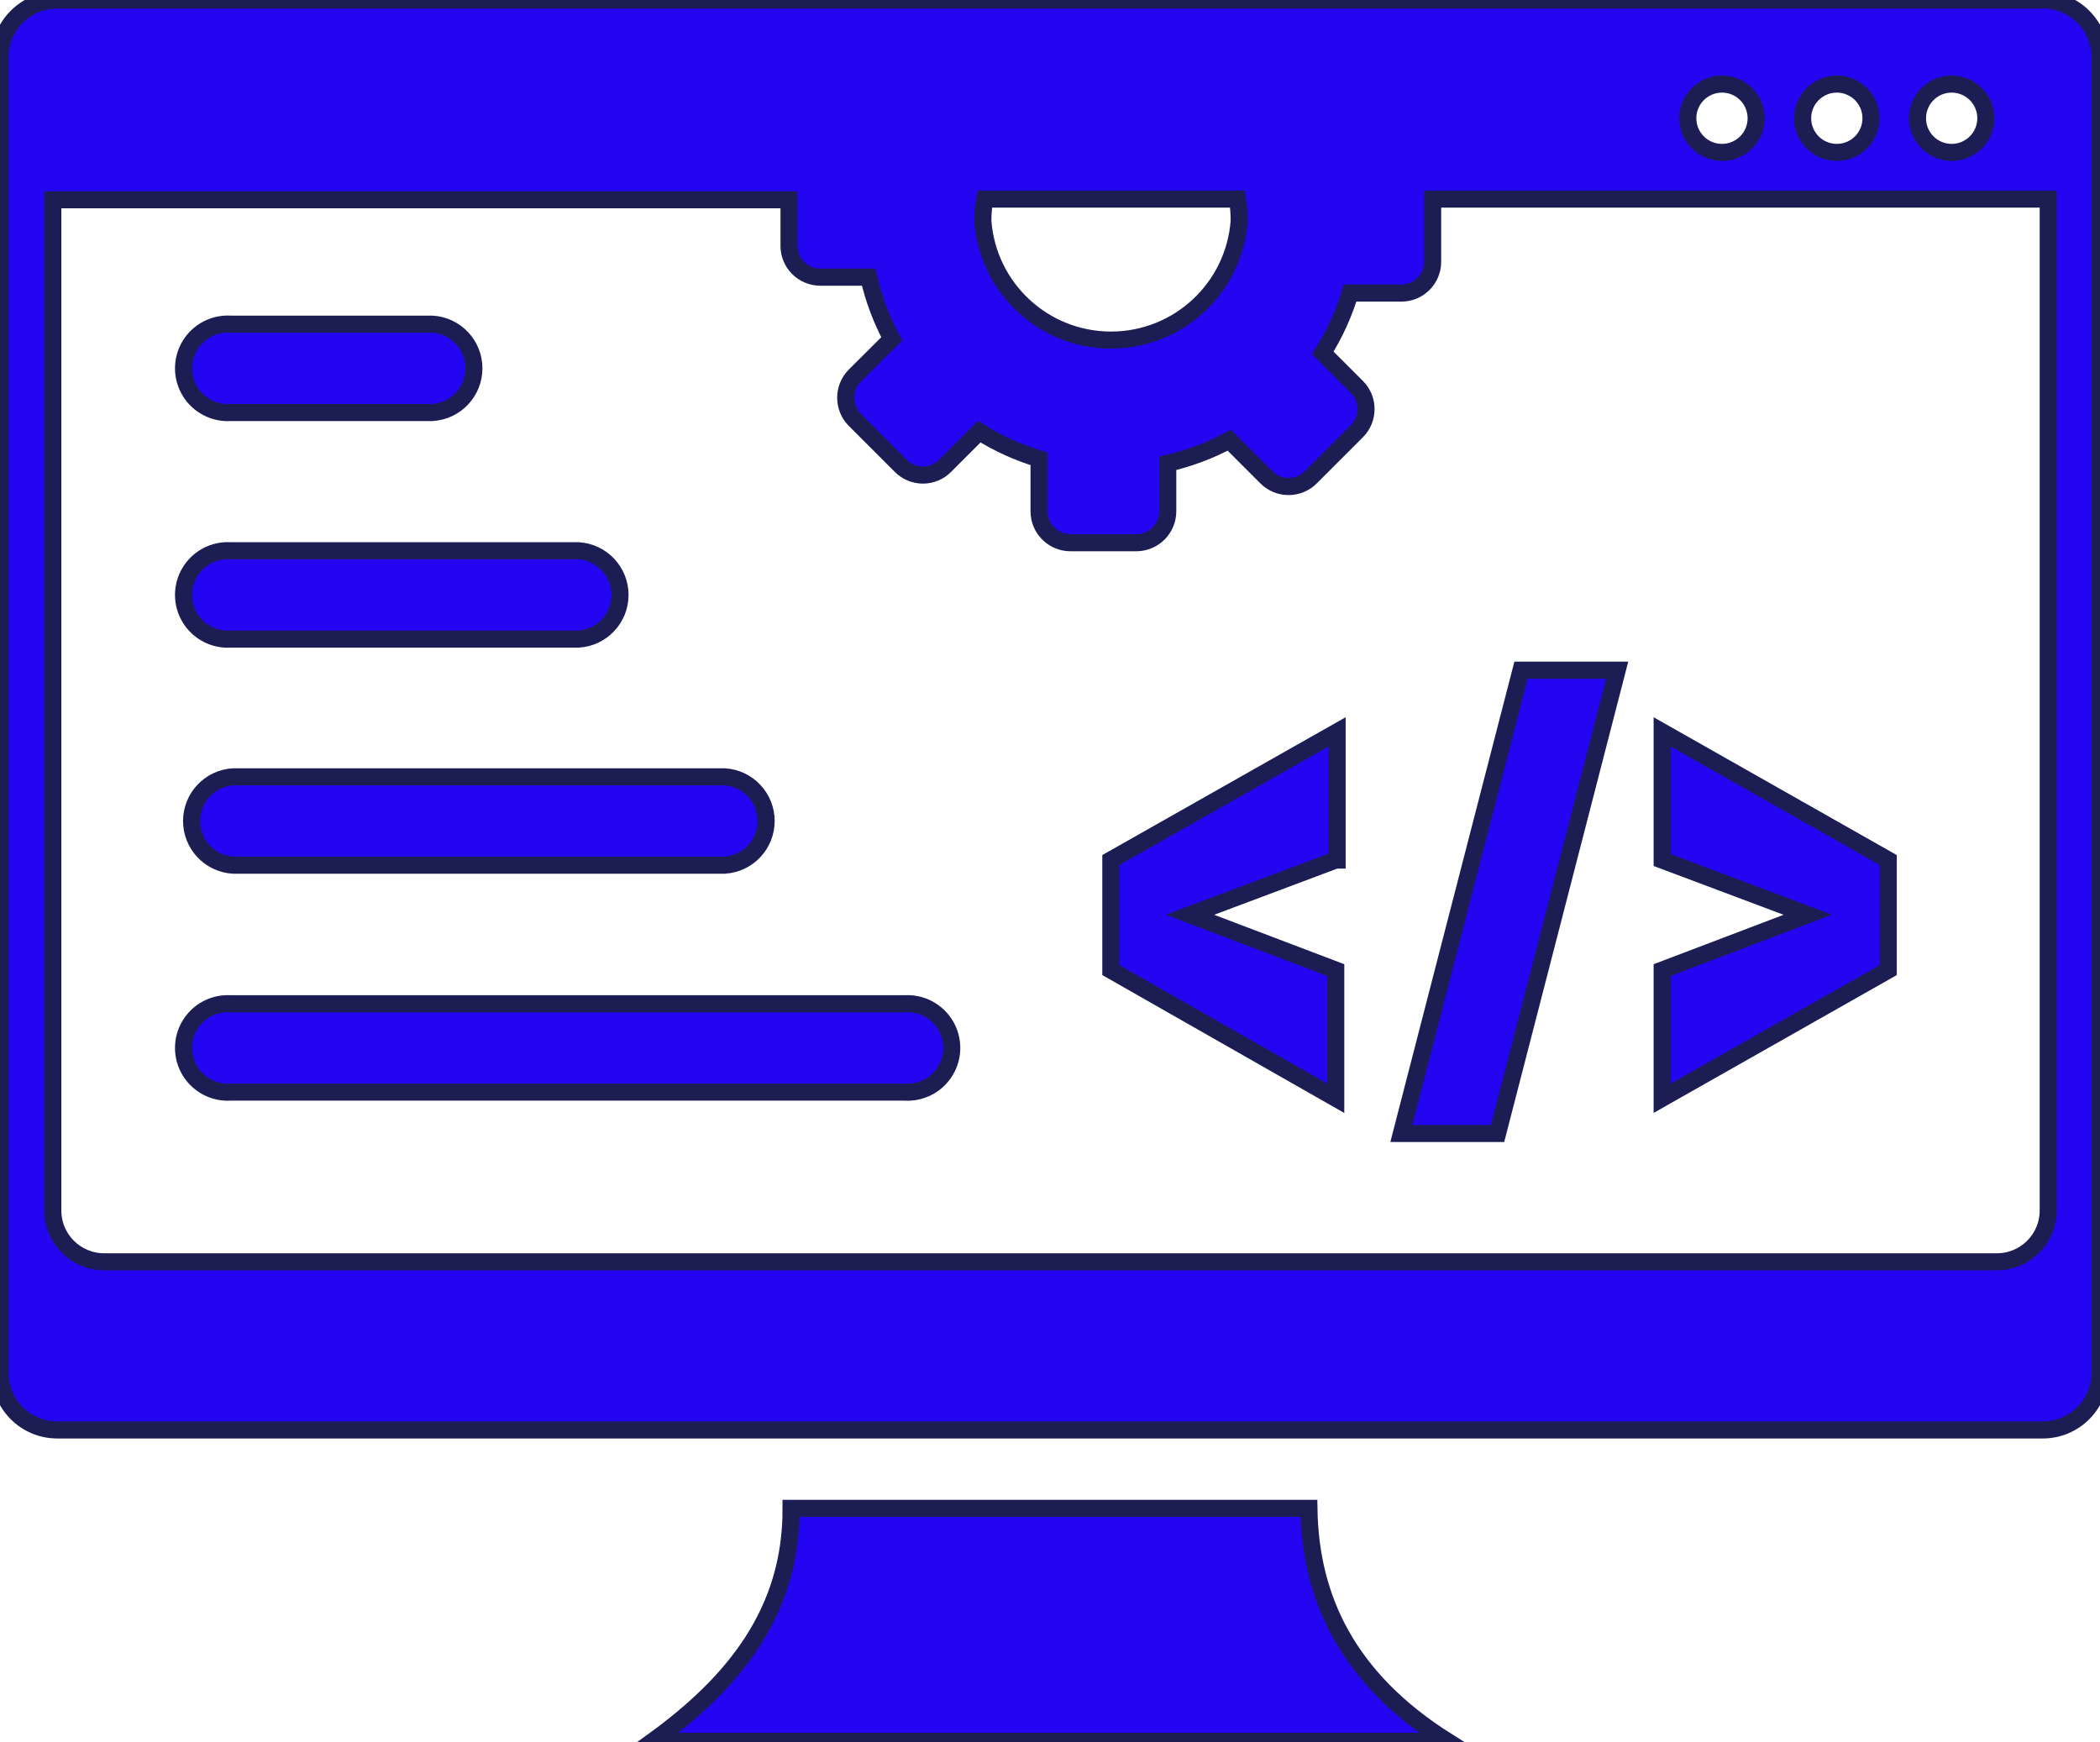
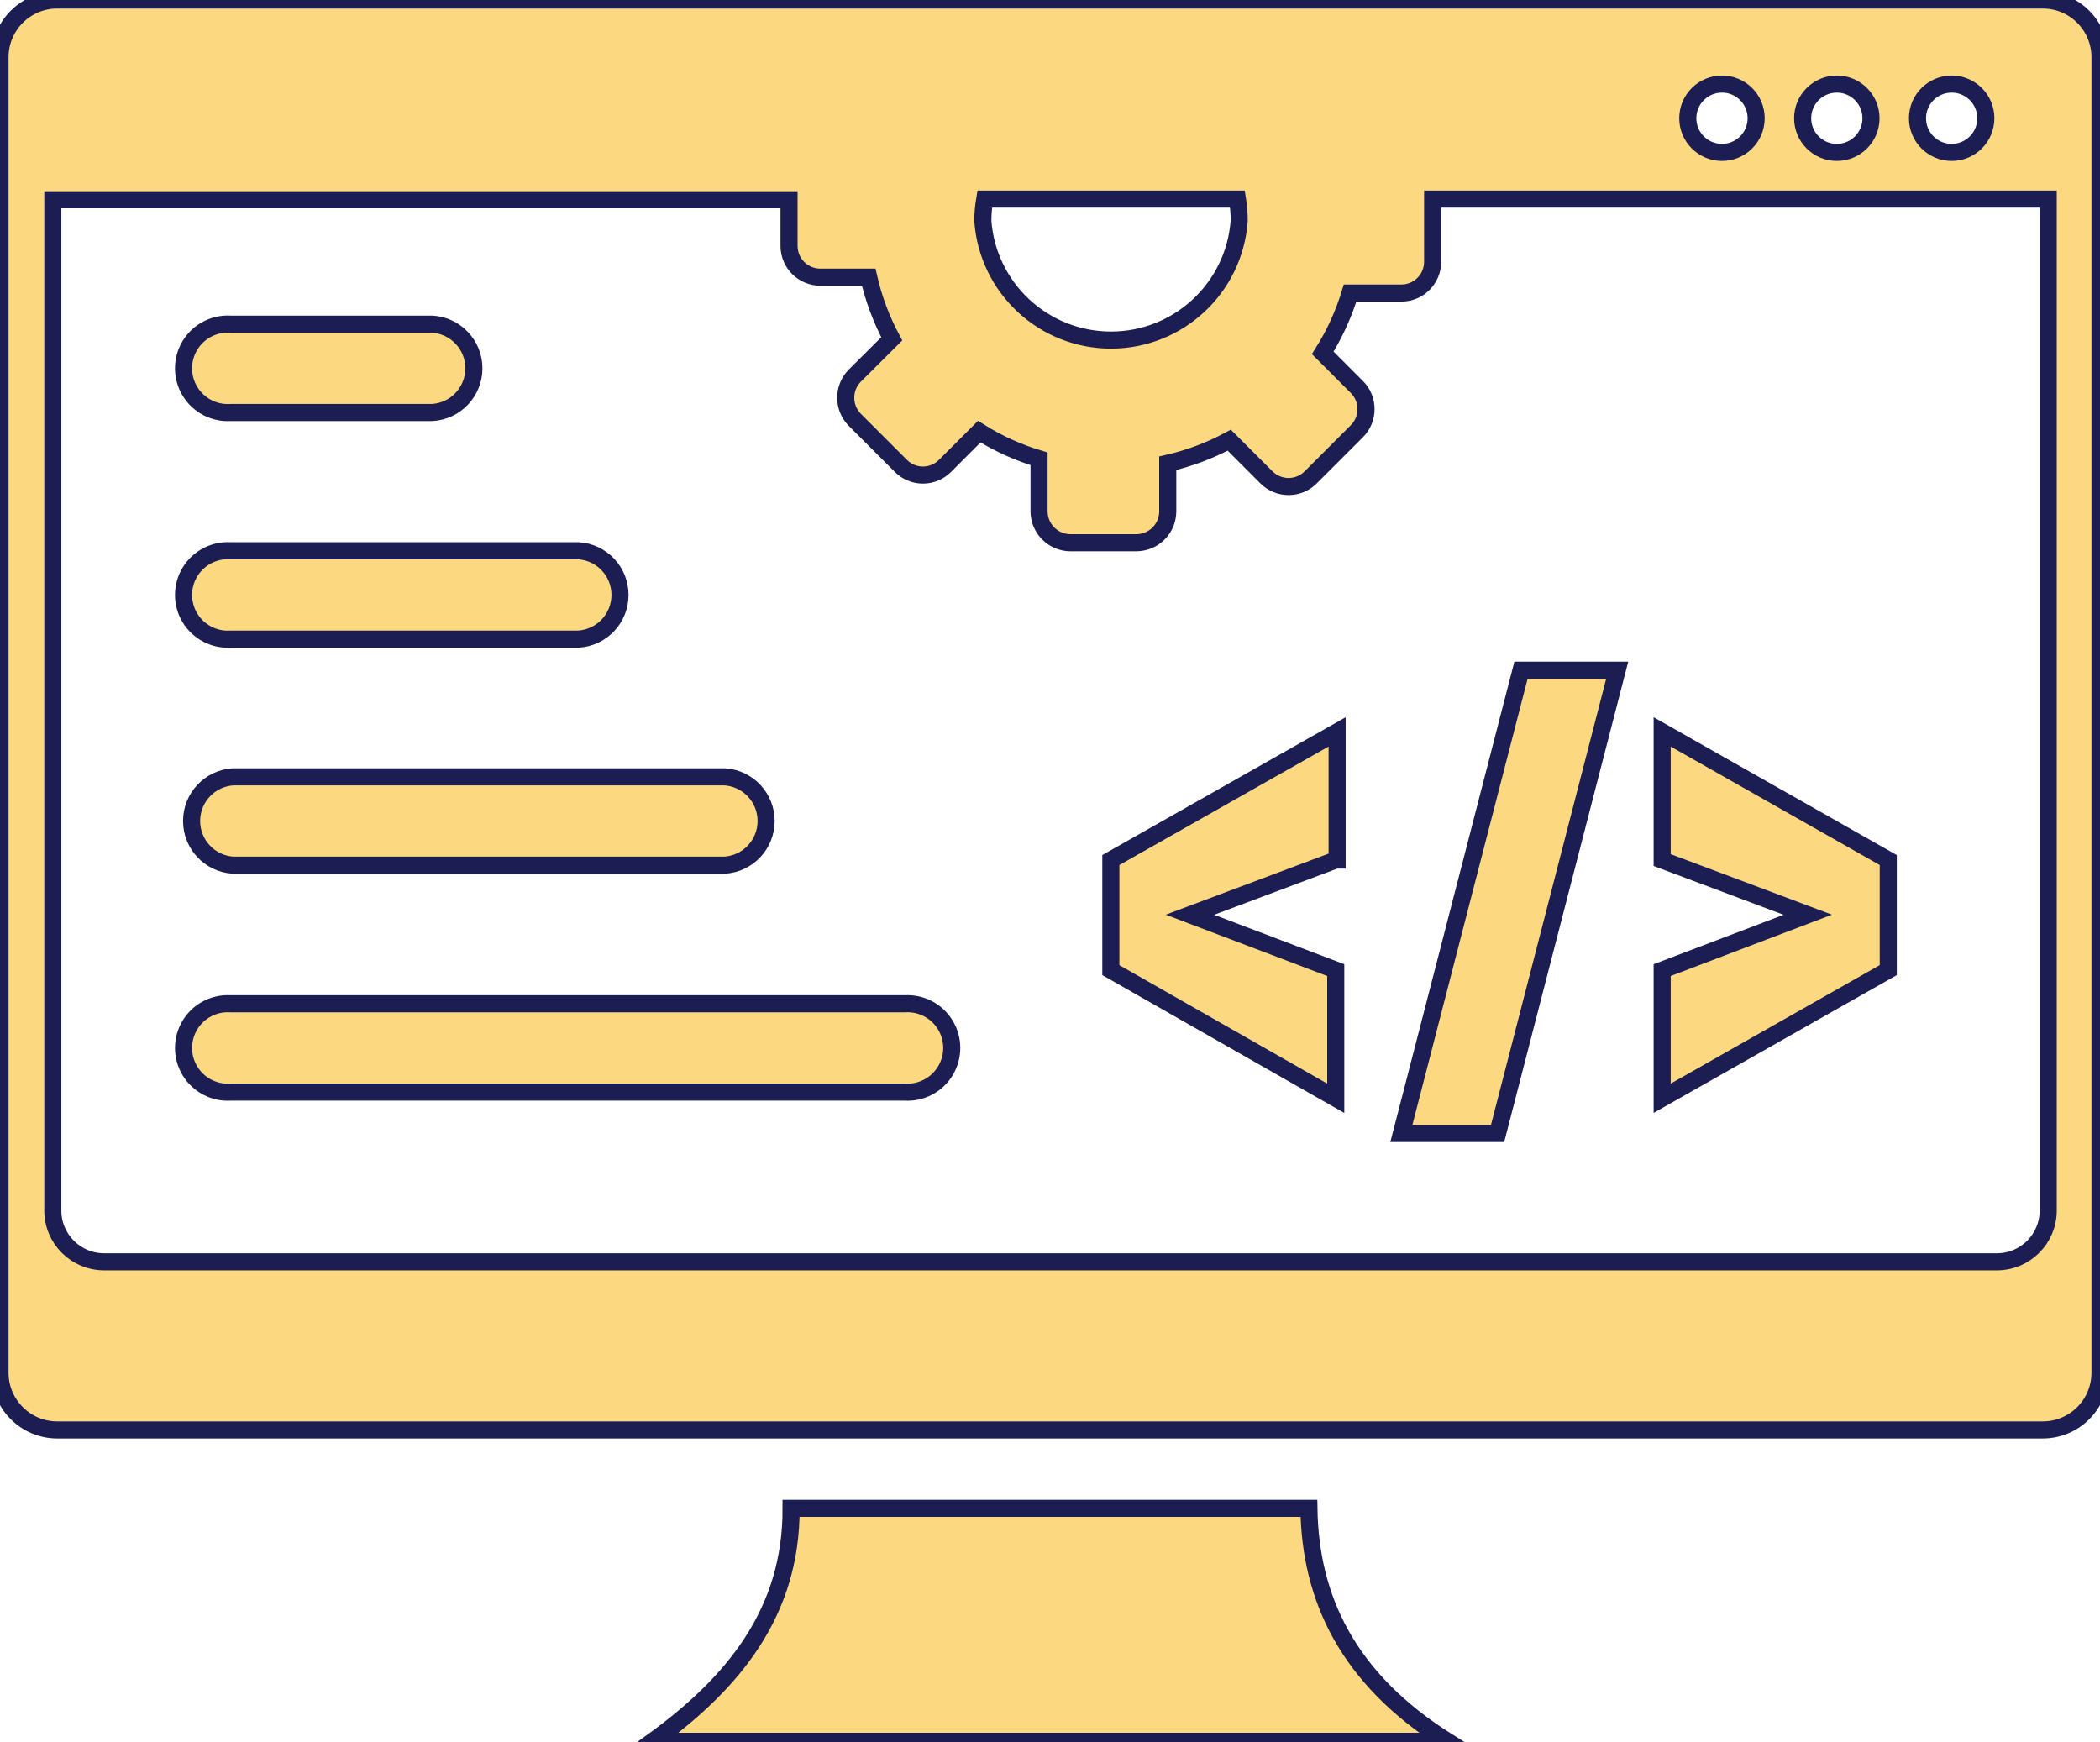
<svg xmlns="http://www.w3.org/2000/svg" id="Layer_1" data-name="Layer 1" viewBox="0 0 122.88 101.9">
  <defs>
    <style>
      .cls-1 {
        fill-rule: evenodd;
-         fill: #2405F2;
+         fill: #fcd980;
        stroke: #1c1e53;
      }
    </style>
  </defs>
  <path class="cls-1" d="M3.34,0h116.2a3.35,3.35,0,0,1,3.34,3.34v77a3.35,3.35,0,0,1-3.34,3.34H3.34A3.35,3.35,0,0,1,0,80.32v-77A3.35,3.35,0,0,1,3.34,0ZM13.49,63.91a2.59,2.59,0,1,1,0-5.17H52.94a2.59,2.59,0,1,1,0,5.17Zm.15-13.28a2.59,2.59,0,0,1,0-5.17H42.4a2.59,2.59,0,0,1,0,5.17ZM13.49,37.4a2.59,2.59,0,1,1,0-5.17H33.85a2.59,2.59,0,0,1,0,5.17Zm0-13.26a2.59,2.59,0,1,1,0-5.17H25.3a2.59,2.59,0,0,1,0,5.17Zm97,26.19v6.44l-13.23,7.5v-7.5l8.52-3.24-8.52-3.2v-7.5l13.23,7.5Zm-22.92,16H82l7-27.11h5.63l-7,27.11Zm-9.41-16-8.53,3.2,8.53,3.24v7.5L65,56.77V50.33l13.24-7.5v7.5Zm5.67-38.68v3.67A1.83,1.83,0,0,1,82,17.15H79a14.43,14.43,0,0,1-1.6,3.5l2,2a1.83,1.83,0,0,1,0,2.58l-2.71,2.71a1.83,1.83,0,0,1-2.58,0l-2.18-2.18a14.43,14.43,0,0,1-3.6,1.35v2.82a1.84,1.84,0,0,1-1.83,1.83H62.63a1.84,1.84,0,0,1-1.83-1.83V26.85a14.2,14.2,0,0,1-3.5-1.59l-2,2a1.82,1.82,0,0,1-2.59,0L50,24.55A1.84,1.84,0,0,1,50,22l2.18-2.17a14.5,14.5,0,0,1-1.35-3.61H48a1.83,1.83,0,0,1-1.83-1.83v-2.7H3.09V70.84a3,3,0,0,0,3,3H116.85a3,3,0,0,0,3-3V11.65Zm-11.42,0H57.62a7.71,7.71,0,0,0-.11,1.28,7.52,7.52,0,0,0,15,0,7.71,7.71,0,0,0-.1-1.28Zm41.79-6.73a2,2,0,1,1-2,2,2,2,0,0,1,2-2Zm-13.44,0a2,2,0,1,1-2,2,2,2,0,0,1,2-2Zm6.72,0a2,2,0,1,1-2,2,2,2,0,0,1,2-2ZM46.29,88.27h30.3c.08,5.24,2.24,9.94,8.09,13.63H38.2c4.71-3.41,8.11-7.54,8.09-13.63Z" />
</svg>
